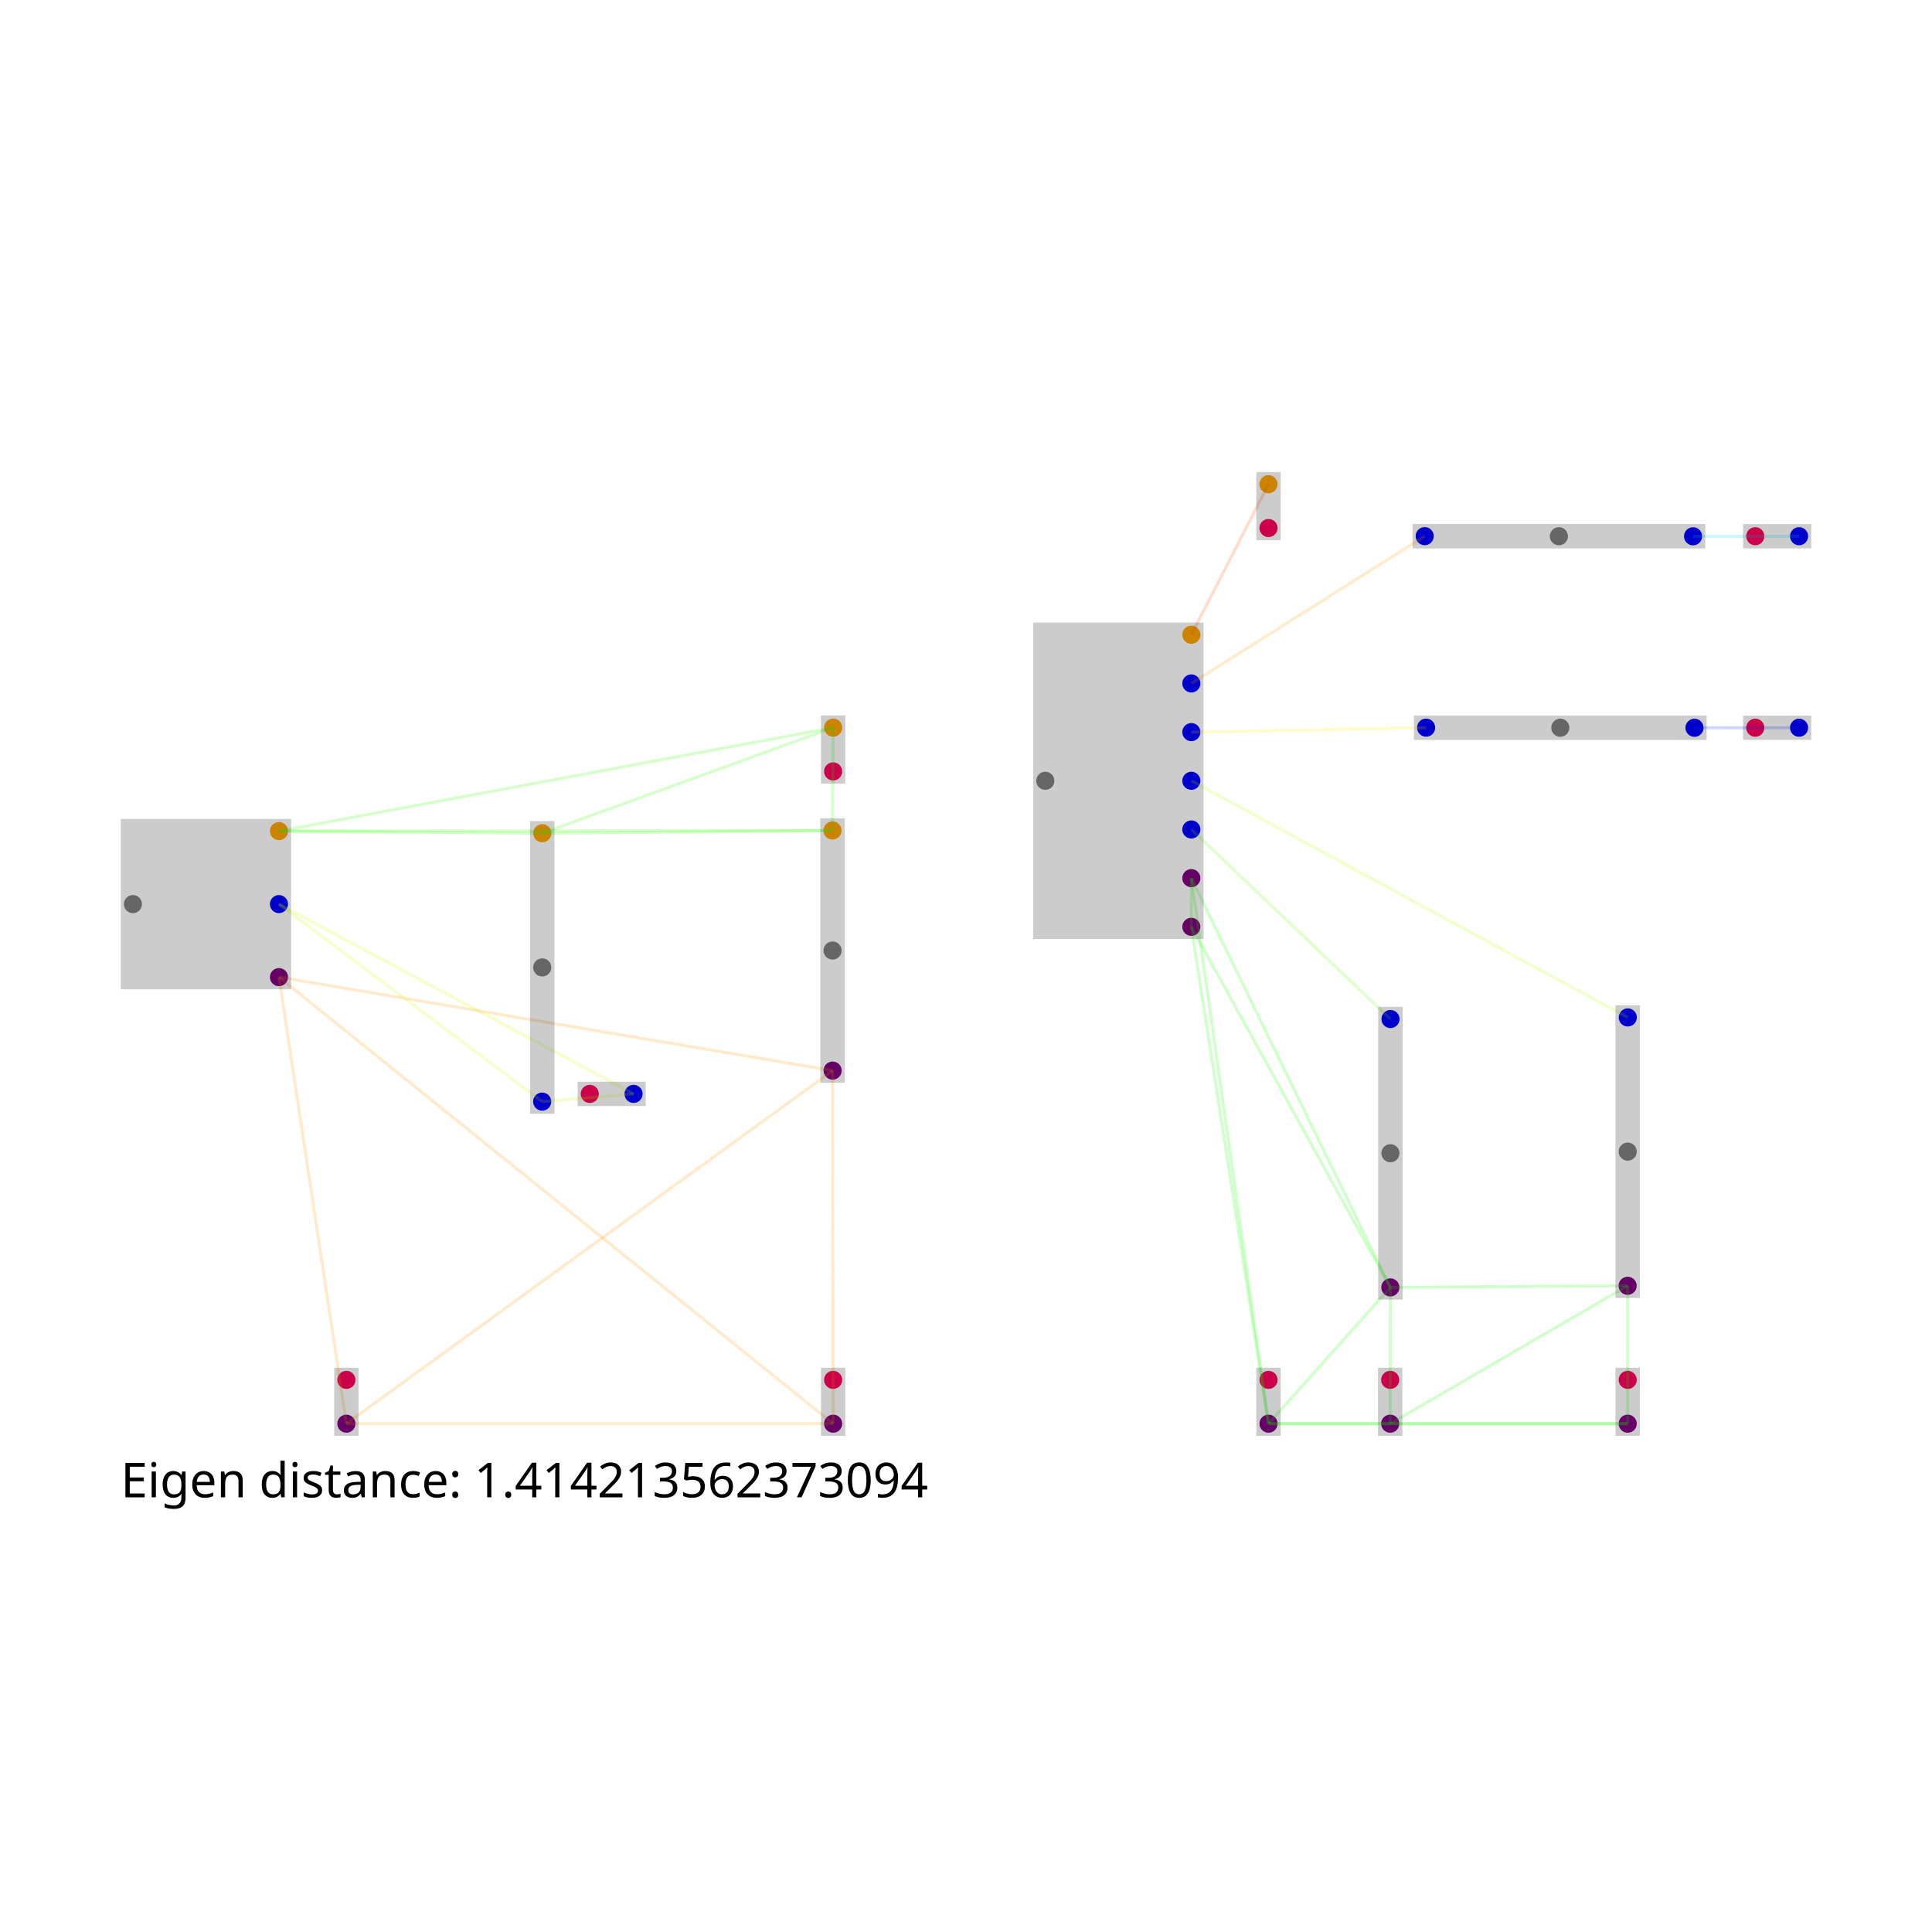
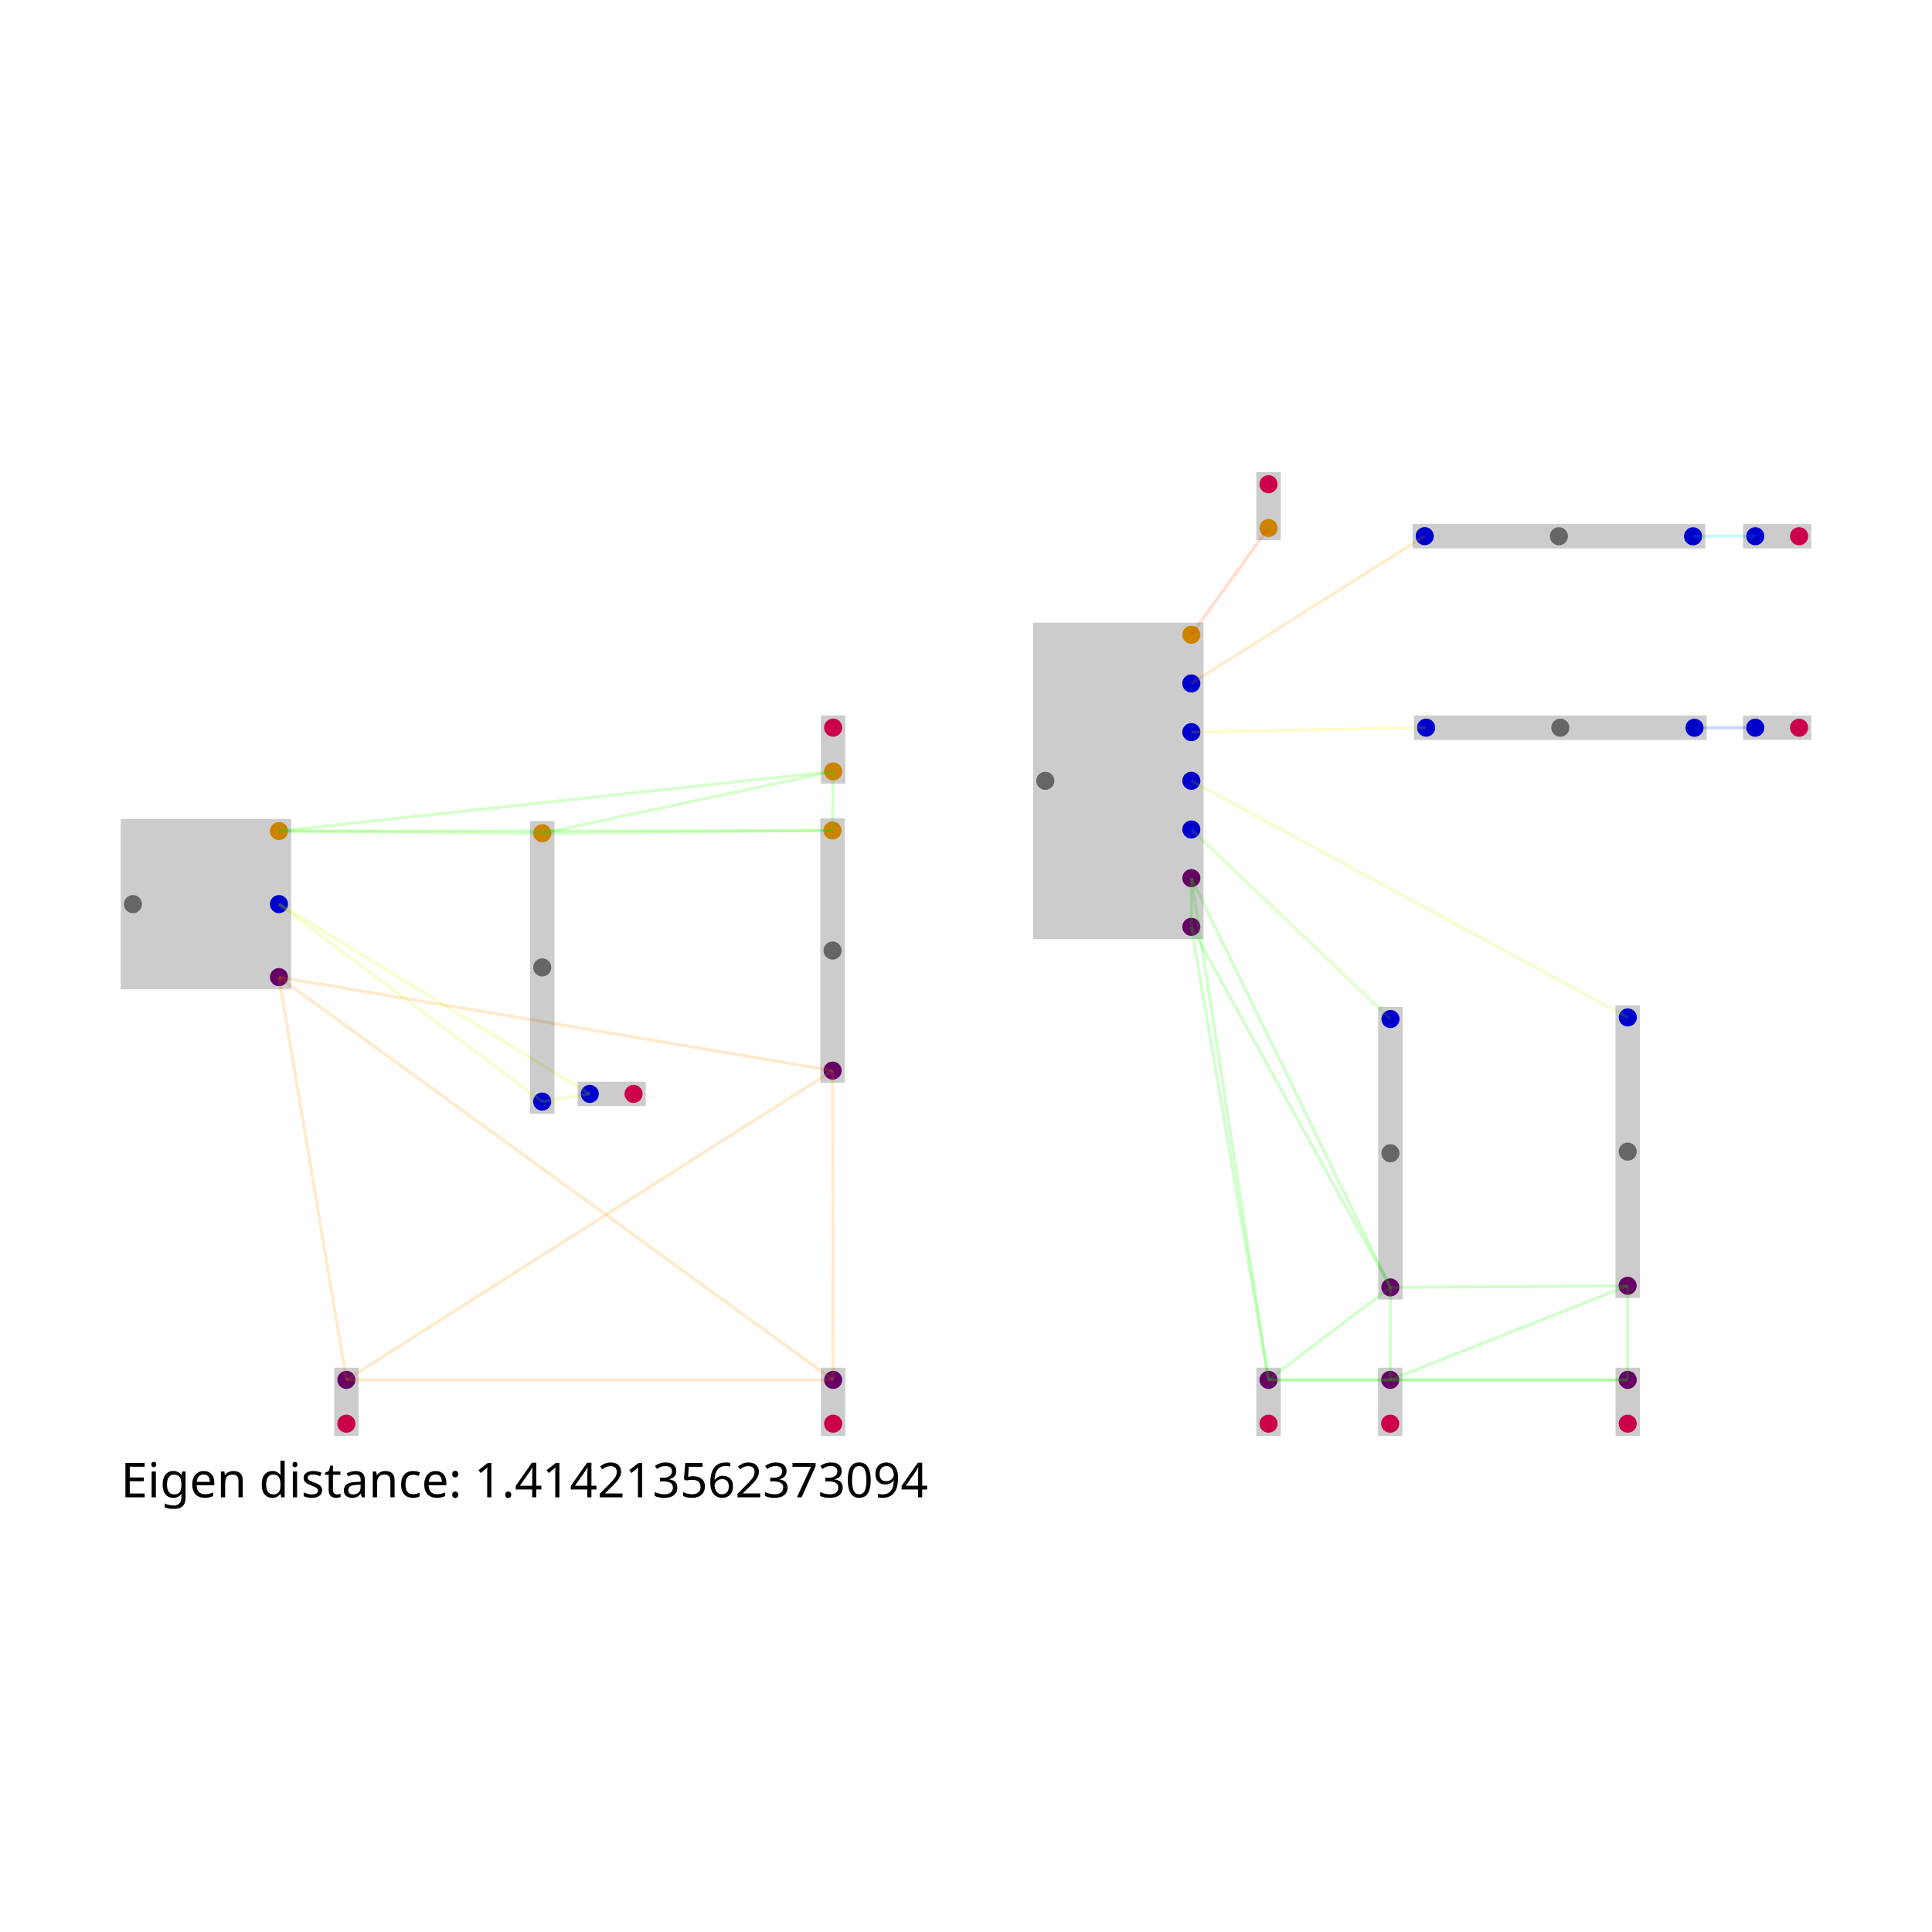
<svg xmlns="http://www.w3.org/2000/svg" width="640" height="640" viewBox="0 0 640 640">
  <rect width="100%" height="100%" fill="white" />
  <g>
    <circle data-type="point" data-label="schematic_component_0_center component_center center_schematic_component_0" data-x="0.12295810448080197" data-y="-0.045204957975968095" cx="44.031" cy="299.498" r="3" fill="gray" />
  </g>
  <g>
    <circle data-type="point" data-label="schematic_port_0 gnd unnamedsubcircuit496_connectivity_net3" data-x="0.722958104480802" data-y="-0.3452049579759681" cx="92.406" cy="323.685" r="3" fill="purple" />
  </g>
  <g>
    <circle data-type="point" data-label="schematic_port_1 normal unnamedsubcircuit496_connectivity_net1" data-x="0.722958104480802" data-y="-0.045204957975968095" cx="92.406" cy="299.498" r="3" fill="blue" />
  </g>
  <g>
    <circle data-type="point" data-label="schematic_port_2 vcc unnamedsubcircuit496_connectivity_net2" data-x="0.722958104480802" data-y="0.25479504202403197" cx="92.406" cy="275.311" r="3" fill="orange" />
  </g>
  <g>
    <circle data-type="point" data-label="schematic_component_1_center component_center center_schematic_component_1" data-x="2.9975939099066515" data-y="-0.2360076117178601" cx="275.796" cy="314.881" r="3" fill="gray" />
  </g>
  <g>
    <circle data-type="point" data-label="schematic_port_3 vcc unnamedsubcircuit496_connectivity_net2" data-x="2.997320559906651" data-y="0.2572566882821399" cx="275.773" cy="275.112" r="3" fill="orange" />
  </g>
  <g>
    <circle data-type="point" data-label="schematic_port_4 gnd unnamedsubcircuit496_connectivity_net3" data-x="2.997867259906652" data-y="-0.7292719117178601" cx="275.818" cy="354.65" r="3" fill="purple" />
  </g>
  <g>
    <circle data-type="point" data-label="schematic_component_2_center component_center center_schematic_component_2" data-x="1.8047692924586682" data-y="-0.30531546479810595" cx="179.625" cy="320.469" r="3" fill="gray" />
  </g>
  <g>
    <circle data-type="point" data-label="schematic_port_5 normal unnamedsubcircuit496_connectivity_net1" data-x="1.804496042458669" data-y="-0.8566061647981063" cx="179.603" cy="364.916" r="3" fill="blue" />
  </g>
  <g>
    <circle data-type="point" data-label="schematic_port_6 vcc unnamedsubcircuit496_connectivity_net2" data-x="1.8050425424586676" data-y="0.2459752352018943" cx="179.647" cy="276.022" r="3" fill="orange" />
  </g>
  <g>
-     <circle data-type="point" data-label="schematic_net_label_0_pin vcc unnamedsubcircuit496_connectivity_net2" data-x="3" data-y="0.6799999999999999" cx="275.989" cy="241.029" r="3" fill="orange" />
-   </g>
-   <g>
-     <circle data-type="point" data-label="schematic_net_label_0_center netlabel_center schematic_net_label_0_center" data-x="3" data-y="0.5" cx="275.989" cy="255.541" r="3" fill="hsl(338.4, 100%, 50%, 1)" />
-   </g>
-   <g>
-     <circle data-type="point" data-label="schematic_net_label_1_pin normal unnamedsubcircuit496_connectivity_net1" data-x="2.1799999999999997" data-y="-0.825" cx="209.878" cy="362.368" r="3" fill="blue" />
-   </g>
-   <g>
-     <circle data-type="point" data-label="schematic_net_label_1_center netlabel_center schematic_net_label_1_center" data-x="2" data-y="-0.825" cx="195.366" cy="362.368" r="3" fill="hsl(338.4, 100%, 50%, 1)" />
-   </g>
-   <g>
-     <circle data-type="point" data-label="schematic_net_label_2_pin gnd unnamedsubcircuit496_connectivity_net3" data-x="3" data-y="-2.1799999999999997" cx="275.989" cy="471.613" r="3" fill="purple" />
-   </g>
-   <g>
-     <circle data-type="point" data-label="schematic_net_label_2_center netlabel_center schematic_net_label_2_center" data-x="3" data-y="-2" cx="275.989" cy="457.101" r="3" fill="hsl(338.4, 100%, 50%, 1)" />
-   </g>
-   <g>
-     <circle data-type="point" data-label="schematic_net_label_3_pin gnd unnamedsubcircuit496_connectivity_net3" data-x="1" data-y="-2.1799999999999997" cx="114.742" cy="471.613" r="3" fill="purple" />
-   </g>
-   <g>
-     <circle data-type="point" data-label="schematic_net_label_3_center netlabel_center schematic_net_label_3_center" data-x="1" data-y="-2" cx="114.742" cy="457.101" r="3" fill="hsl(338.4, 100%, 50%, 1)" />
-   </g>
-   <g>
-     <circle data-type="point" data-label="schematic_component_0_center component_center center_schematic_component_0" data-x="3.8717591409019265" data-y="0.4614599313868689" cx="346.274" cy="258.648" r="3" fill="gray" />
-   </g>
-   <g>
-     <circle data-type="point" data-label="schematic_port_0 vcc unnamedsubcircuit540_connectivity_net4" data-x="4.471759140901926" data-y="1.061459931386869" cx="394.648" cy="210.274" r="3" fill="orange" />
-   </g>
-   <g>
-     <circle data-type="point" data-label="schematic_port_1 normal unnamedsubcircuit540_connectivity_net2" data-x="4.471759140901926" data-y="0.8614599313868689" cx="394.648" cy="226.399" r="3" fill="blue" />
-   </g>
-   <g>
-     <circle data-type="point" data-label="schematic_port_2 normal unnamedsubcircuit540_connectivity_net3" data-x="4.471759140901926" data-y="0.661459931386869" cx="394.648" cy="242.524" r="3" fill="blue" />
-   </g>
-   <g>
-     <circle data-type="point" data-label="schematic_port_3 normal unnamedsubcircuit540_connectivity_net1" data-x="4.471759140901926" data-y="0.461459931386869" cx="394.648" cy="258.648" r="3" fill="blue" />
-   </g>
-   <g>
-     <circle data-type="point" data-label="schematic_port_4 normal unnamedsubcircuit540_connectivity_net0" data-x="4.471759140901926" data-y="0.26145993138686896" cx="394.648" cy="274.773" r="3" fill="blue" />
-   </g>
-   <g>
-     <circle data-type="point" data-label="schematic_port_5 gnd unnamedsubcircuit540_connectivity_net7" data-x="4.471759140901926" data-y="0.061459931386869004" cx="394.648" cy="290.898" r="3" fill="purple" />
-   </g>
-   <g>
-     <circle data-type="point" data-label="schematic_port_6 gnd unnamedsubcircuit540_connectivity_net7" data-x="4.471759140901926" data-y="-0.13854006861313106" cx="394.648" cy="307.023" r="3" fill="purple" />
-   </g>
-   <g>
-     <circle data-type="point" data-label="schematic_component_1_center component_center center_schematic_component_1" data-x="5.289716773474518" data-y="-1.0687683052347225" cx="460.595" cy="382.021" r="3" fill="gray" />
-   </g>
-   <g>
-     <circle data-type="point" data-label="schematic_port_7 gnd unnamedsubcircuit540_connectivity_net7" data-x="5.289443523474518" data-y="-1.6200590052347228" cx="460.573" cy="426.469" r="3" fill="purple" />
-   </g>
-   <g>
-     <circle data-type="point" data-label="schematic_port_8 normal unnamedsubcircuit540_connectivity_net0" data-x="5.289990023474517" data-y="-0.5174776052347223" cx="460.617" cy="337.574" r="3" fill="blue" />
-   </g>
-   <g>
-     <circle data-type="point" data-label="schematic_component_2_center component_center center_schematic_component_2" data-x="6.264673559888756" data-y="-1.0621781216758364" cx="539.2" cy="381.49" r="3" fill="gray" />
-   </g>
-   <g>
-     <circle data-type="point" data-label="schematic_port_9 gnd unnamedsubcircuit540_connectivity_net7" data-x="6.264400309888757" data-y="-1.6134688216758368" cx="539.178" cy="425.937" r="3" fill="purple" />
-   </g>
-   <g>
-     <circle data-type="point" data-label="schematic_port_10 normal unnamedsubcircuit540_connectivity_net1" data-x="6.264946809888755" data-y="-0.5108874216758361" cx="539.222" cy="337.043" r="3" fill="blue" />
-   </g>
-   <g>
-     <circle data-type="point" data-label="schematic_component_3_center component_center center_schematic_component_3" data-x="5.981897376075553" data-y="1.4663469282982349" cx="516.402" cy="177.631" r="3" fill="gray" />
-   </g>
-   <g>
-     <circle data-type="point" data-label="schematic_port_11 normal unnamedsubcircuit540_connectivity_net2" data-x="5.430606676075553" data-y="1.4666201782982342" cx="471.954" cy="177.609" r="3" fill="blue" />
-   </g>
-   <g>
-     <circle data-type="point" data-label="schematic_port_12 normal unnamedsubcircuit540_connectivity_net5" data-x="6.533188076075554" data-y="1.4660736782982355" cx="560.849" cy="177.653" r="3" fill="blue" />
-   </g>
-   <g>
-     <circle data-type="point" data-label="schematic_component_4_center component_center center_schematic_component_4" data-x="5.98772237332412" data-y="0.6795634549821901" cx="516.871" cy="241.064" r="3" fill="gray" />
-   </g>
-   <g>
-     <circle data-type="point" data-label="schematic_port_13 normal unnamedsubcircuit540_connectivity_net3" data-x="5.43643167332412" data-y="0.6798367049821894" cx="472.424" cy="241.042" r="3" fill="blue" />
-   </g>
-   <g>
-     <circle data-type="point" data-label="schematic_port_14 normal unnamedsubcircuit540_connectivity_net6" data-x="6.539013073324121" data-y="0.6792902049821907" cx="561.318" cy="241.086" r="3" fill="blue" />
-   </g>
-   <g>
-     <circle data-type="point" data-label="schematic_net_label_0_pin vcc unnamedsubcircuit540_connectivity_net4" data-x="4.788790372598144" data-y="1.6800000000000004" cx="420.209" cy="160.405" r="3" fill="orange" />
-   </g>
-   <g>
-     <circle data-type="point" data-label="schematic_net_label_0_center netlabel_center schematic_net_label_0_center" data-x="4.788790372598144" data-y="1.5000000000000004" cx="420.209" cy="174.917" r="3" fill="hsl(338.4, 100%, 50%, 1)" />
-   </g>
-   <g>
-     <circle data-type="point" data-label="schematic_net_label_1_pin normal unnamedsubcircuit540_connectivity_net5" data-x="6.968790372598145" data-y="1.4663469282982349" cx="595.969" cy="177.631" r="3" fill="blue" />
-   </g>
-   <g>
-     <circle data-type="point" data-label="schematic_net_label_1_center netlabel_center schematic_net_label_1_center" data-x="6.788790372598144" data-y="1.4663469282982349" cx="581.457" cy="177.631" r="3" fill="hsl(338.4, 100%, 50%, 1)" />
-   </g>
-   <g>
-     <circle data-type="point" data-label="schematic_net_label_2_pin normal unnamedsubcircuit540_connectivity_net6" data-x="6.968790372598145" data-y="0.6795634549821901" cx="595.969" cy="241.064" r="3" fill="blue" />
-   </g>
-   <g>
-     <circle data-type="point" data-label="schematic_net_label_2_center netlabel_center schematic_net_label_2_center" data-x="6.788790372598144" data-y="0.6795634549821901" cx="581.457" cy="241.064" r="3" fill="hsl(338.4, 100%, 50%, 1)" />
-   </g>
-   <g>
-     <circle data-type="point" data-label="schematic_net_label_3_pin gnd unnamedsubcircuit540_connectivity_net7" data-x="4.788790372598144" data-y="-2.1799999999999997" cx="420.209" cy="471.613" r="3" fill="purple" />
-   </g>
-   <g>
-     <circle data-type="point" data-label="schematic_net_label_3_center netlabel_center schematic_net_label_3_center" data-x="4.788790372598144" data-y="-1.9999999999999996" cx="420.209" cy="457.101" r="3" fill="hsl(338.4, 100%, 50%, 1)" />
-   </g>
-   <g>
-     <circle data-type="point" data-label="schematic_net_label_4_pin gnd unnamedsubcircuit540_connectivity_net7" data-x="5.288790372598144" data-y="-2.1799999999999997" cx="460.521" cy="471.613" r="3" fill="purple" />
-   </g>
-   <g>
-     <circle data-type="point" data-label="schematic_net_label_4_center netlabel_center schematic_net_label_4_center" data-x="5.288790372598144" data-y="-1.9999999999999996" cx="460.521" cy="457.101" r="3" fill="hsl(338.4, 100%, 50%, 1)" />
-   </g>
-   <g>
-     <circle data-type="point" data-label="schematic_net_label_5_pin gnd unnamedsubcircuit540_connectivity_net7" data-x="6.264673559888756" data-y="-2.1799999999999997" cx="539.2" cy="471.613" r="3" fill="purple" />
-   </g>
-   <g>
-     <circle data-type="point" data-label="schematic_net_label_5_center netlabel_center schematic_net_label_5_center" data-x="6.264673559888756" data-y="-1.9999999999999996" cx="539.2" cy="457.101" r="3" fill="hsl(338.4, 100%, 50%, 1)" />
-   </g>
-   <g>
-     <polyline data-points="0.722958104480802,-0.3452049579759681 1,-2.1799999999999997" data-type="line" data-label="" points="92.406,323.685 114.742,471.613" fill="none" stroke="hsl(36, 100%, 50%, 0.2)" stroke-width="1" />
+     <circle data-type="point" data-label="schematic_net_label_0_pin vcc unnamedsubcircuit496_connectivity_net2" data-x="3" data-y="0.5" cx="275.989" cy="255.541" r="3" fill="orange" />
+   </g>
+   <g>
+     <circle data-type="point" data-label="schematic_net_label_0_center netlabel_center schematic_net_label_0_center" data-x="3" data-y="0.6799999999999999" cx="275.989" cy="241.029" r="3" fill="hsl(338.4, 100%, 50%, 1)" />
+   </g>
+   <g>
+     <circle data-type="point" data-label="schematic_net_label_1_pin normal unnamedsubcircuit496_connectivity_net1" data-x="2" data-y="-0.825" cx="195.366" cy="362.368" r="3" fill="blue" />
+   </g>
+   <g>
+     <circle data-type="point" data-label="schematic_net_label_1_center netlabel_center schematic_net_label_1_center" data-x="2.18" data-y="-0.825" cx="209.878" cy="362.368" r="3" fill="hsl(338.4, 100%, 50%, 1)" />
+   </g>
+   <g>
+     <circle data-type="point" data-label="schematic_net_label_2_pin gnd unnamedsubcircuit496_connectivity_net3" data-x="3" data-y="-2" cx="275.989" cy="457.101" r="3" fill="purple" />
+   </g>
+   <g>
+     <circle data-type="point" data-label="schematic_net_label_2_center netlabel_center schematic_net_label_2_center" data-x="3" data-y="-2.18" cx="275.989" cy="471.613" r="3" fill="hsl(338.4, 100%, 50%, 1)" />
+   </g>
+   <g>
+     <circle data-type="point" data-label="schematic_net_label_3_pin gnd unnamedsubcircuit496_connectivity_net3" data-x="1" data-y="-2" cx="114.742" cy="457.101" r="3" fill="purple" />
+   </g>
+   <g>
+     <circle data-type="point" data-label="schematic_net_label_3_center netlabel_center schematic_net_label_3_center" data-x="1" data-y="-2.18" cx="114.742" cy="471.613" r="3" fill="hsl(338.4, 100%, 50%, 1)" />
+   </g>
+   <g>
+     <circle data-type="point" data-label="schematic_component_0_center component_center center_schematic_component_0" data-x="3.8717591409019265" data-y="0.46145993138686847" cx="346.274" cy="258.648" r="3" fill="gray" />
+   </g>
+   <g>
+     <circle data-type="point" data-label="schematic_port_0 vcc unnamedsubcircuit540_connectivity_net4" data-x="4.471759140901926" data-y="1.0614599313868684" cx="394.648" cy="210.274" r="3" fill="orange" />
+   </g>
+   <g>
+     <circle data-type="point" data-label="schematic_port_1 normal unnamedsubcircuit540_connectivity_net2" data-x="4.471759140901926" data-y="0.8614599313868685" cx="394.648" cy="226.399" r="3" fill="blue" />
+   </g>
+   <g>
+     <circle data-type="point" data-label="schematic_port_2 normal unnamedsubcircuit540_connectivity_net3" data-x="4.471759140901926" data-y="0.6614599313868685" cx="394.648" cy="242.524" r="3" fill="blue" />
+   </g>
+   <g>
+     <circle data-type="point" data-label="schematic_port_3 normal unnamedsubcircuit540_connectivity_net1" data-x="4.471759140901926" data-y="0.4614599313868686" cx="394.648" cy="258.648" r="3" fill="blue" />
+   </g>
+   <g>
+     <circle data-type="point" data-label="schematic_port_4 normal unnamedsubcircuit540_connectivity_net0" data-x="4.471759140901926" data-y="0.2614599313868685" cx="394.648" cy="274.773" r="3" fill="blue" />
+   </g>
+   <g>
+     <circle data-type="point" data-label="schematic_port_5 gnd unnamedsubcircuit540_connectivity_net7" data-x="4.471759140901926" data-y="0.06145993138686856" cx="394.648" cy="290.898" r="3" fill="purple" />
+   </g>
+   <g>
+     <circle data-type="point" data-label="schematic_port_6 gnd unnamedsubcircuit540_connectivity_net7" data-x="4.471759140901926" data-y="-0.1385400686131315" cx="394.648" cy="307.023" r="3" fill="purple" />
+   </g>
+   <g>
+     <circle data-type="point" data-label="schematic_component_1_center component_center center_schematic_component_1" data-x="5.289716773474518" data-y="-1.068768305234723" cx="460.595" cy="382.021" r="3" fill="gray" />
+   </g>
+   <g>
+     <circle data-type="point" data-label="schematic_port_7 gnd unnamedsubcircuit540_connectivity_net7" data-x="5.289443523474518" data-y="-1.6200590052347232" cx="460.573" cy="426.469" r="3" fill="purple" />
+   </g>
+   <g>
+     <circle data-type="point" data-label="schematic_port_8 normal unnamedsubcircuit540_connectivity_net0" data-x="5.289990023474517" data-y="-0.5174776052347227" cx="460.617" cy="337.574" r="3" fill="blue" />
+   </g>
+   <g>
+     <circle data-type="point" data-label="schematic_component_2_center component_center center_schematic_component_2" data-x="6.264673559888756" data-y="-1.0621781216758368" cx="539.2" cy="381.49" r="3" fill="gray" />
+   </g>
+   <g>
+     <circle data-type="point" data-label="schematic_port_9 gnd unnamedsubcircuit540_connectivity_net7" data-x="6.264400309888757" data-y="-1.6134688216758373" cx="539.178" cy="425.937" r="3" fill="purple" />
+   </g>
+   <g>
+     <circle data-type="point" data-label="schematic_port_10 normal unnamedsubcircuit540_connectivity_net1" data-x="6.264946809888755" data-y="-0.5108874216758366" cx="539.222" cy="337.043" r="3" fill="blue" />
+   </g>
+   <g>
+     <circle data-type="point" data-label="schematic_component_3_center component_center center_schematic_component_3" data-x="5.981897376075553" data-y="1.4663469282982344" cx="516.402" cy="177.631" r="3" fill="gray" />
+   </g>
+   <g>
+     <circle data-type="point" data-label="schematic_port_11 normal unnamedsubcircuit540_connectivity_net2" data-x="5.430606676075553" data-y="1.4666201782982338" cx="471.954" cy="177.609" r="3" fill="blue" />
+   </g>
+   <g>
+     <circle data-type="point" data-label="schematic_port_12 normal unnamedsubcircuit540_connectivity_net5" data-x="6.533188076075554" data-y="1.466073678298235" cx="560.849" cy="177.653" r="3" fill="blue" />
+   </g>
+   <g>
+     <circle data-type="point" data-label="schematic_component_4_center component_center center_schematic_component_4" data-x="5.98772237332412" data-y="0.6795634549821896" cx="516.871" cy="241.064" r="3" fill="gray" />
+   </g>
+   <g>
+     <circle data-type="point" data-label="schematic_port_13 normal unnamedsubcircuit540_connectivity_net3" data-x="5.43643167332412" data-y="0.679836704982189" cx="472.424" cy="241.042" r="3" fill="blue" />
+   </g>
+   <g>
+     <circle data-type="point" data-label="schematic_port_14 normal unnamedsubcircuit540_connectivity_net6" data-x="6.539013073324121" data-y="0.6792902049821903" cx="561.318" cy="241.086" r="3" fill="blue" />
+   </g>
+   <g>
+     <circle data-type="point" data-label="schematic_net_label_0_pin vcc unnamedsubcircuit540_connectivity_net4" data-x="4.788790372598144" data-y="1.5" cx="420.209" cy="174.917" r="3" fill="orange" />
+   </g>
+   <g>
+     <circle data-type="point" data-label="schematic_net_label_0_center netlabel_center schematic_net_label_0_center" data-x="4.788790372598144" data-y="1.68" cx="420.209" cy="160.405" r="3" fill="hsl(338.4, 100%, 50%, 1)" />
+   </g>
+   <g>
+     <circle data-type="point" data-label="schematic_net_label_1_pin normal unnamedsubcircuit540_connectivity_net5" data-x="6.788790372598144" data-y="1.4663469282982344" cx="581.457" cy="177.631" r="3" fill="blue" />
+   </g>
+   <g>
+     <circle data-type="point" data-label="schematic_net_label_1_center netlabel_center schematic_net_label_1_center" data-x="6.968790372598145" data-y="1.4663469282982344" cx="595.969" cy="177.631" r="3" fill="hsl(338.4, 100%, 50%, 1)" />
+   </g>
+   <g>
+     <circle data-type="point" data-label="schematic_net_label_2_pin normal unnamedsubcircuit540_connectivity_net6" data-x="6.788790372598144" data-y="0.6795634549821896" cx="581.457" cy="241.064" r="3" fill="blue" />
+   </g>
+   <g>
+     <circle data-type="point" data-label="schematic_net_label_2_center netlabel_center schematic_net_label_2_center" data-x="6.968790372598145" data-y="0.6795634549821896" cx="595.969" cy="241.064" r="3" fill="hsl(338.4, 100%, 50%, 1)" />
+   </g>
+   <g>
+     <circle data-type="point" data-label="schematic_net_label_3_pin gnd unnamedsubcircuit540_connectivity_net7" data-x="4.788790372598144" data-y="-2" cx="420.209" cy="457.101" r="3" fill="purple" />
+   </g>
+   <g>
+     <circle data-type="point" data-label="schematic_net_label_3_center netlabel_center schematic_net_label_3_center" data-x="4.788790372598144" data-y="-2.18" cx="420.209" cy="471.613" r="3" fill="hsl(338.4, 100%, 50%, 1)" />
+   </g>
+   <g>
+     <circle data-type="point" data-label="schematic_net_label_4_pin gnd unnamedsubcircuit540_connectivity_net7" data-x="5.288790372598144" data-y="-2" cx="460.521" cy="457.101" r="3" fill="purple" />
+   </g>
+   <g>
+     <circle data-type="point" data-label="schematic_net_label_4_center netlabel_center schematic_net_label_4_center" data-x="5.288790372598144" data-y="-2.18" cx="460.521" cy="471.613" r="3" fill="hsl(338.4, 100%, 50%, 1)" />
+   </g>
+   <g>
+     <circle data-type="point" data-label="schematic_net_label_5_pin gnd unnamedsubcircuit540_connectivity_net7" data-x="6.264673559888756" data-y="-2" cx="539.2" cy="457.101" r="3" fill="purple" />
+   </g>
+   <g>
+     <circle data-type="point" data-label="schematic_net_label_5_center netlabel_center schematic_net_label_5_center" data-x="6.264673559888756" data-y="-2.18" cx="539.2" cy="471.613" r="3" fill="hsl(338.4, 100%, 50%, 1)" />
+   </g>
+   <g>
+     <polyline data-points="0.722958104480802,-0.3452049579759681 1,-2" data-type="line" data-label="" points="92.406,323.685 114.742,457.101" fill="none" stroke="hsl(36, 100%, 50%, 0.2)" stroke-width="1" />
  </g>
  <g>
    <polyline data-points="0.722958104480802,-0.3452049579759681 2.997867259906652,-0.7292719117178601" data-type="line" data-label="" points="92.406,323.685 275.818,354.65" fill="none" stroke="hsl(36, 100%, 50%, 0.2)" stroke-width="1" />
  </g>
  <g>
-     <polyline data-points="0.722958104480802,-0.3452049579759681 3,-2.1799999999999997" data-type="line" data-label="" points="92.406,323.685 275.989,471.613" fill="none" stroke="hsl(36, 100%, 50%, 0.2)" stroke-width="1" />
-   </g>
-   <g>
-     <polyline data-points="2.997867259906652,-0.7292719117178601 3,-2.1799999999999997" data-type="line" data-label="" points="275.818,354.65 275.989,471.613" fill="none" stroke="hsl(36, 100%, 50%, 0.2)" stroke-width="1" />
-   </g>
-   <g>
-     <polyline data-points="2.997867259906652,-0.7292719117178601 1,-2.1799999999999997" data-type="line" data-label="" points="275.818,354.65 114.742,471.613" fill="none" stroke="hsl(36, 100%, 50%, 0.2)" stroke-width="1" />
-   </g>
-   <g>
-     <polyline data-points="3,-2.1799999999999997 1,-2.1799999999999997" data-type="line" data-label="" points="275.989,471.613 114.742,471.613" fill="none" stroke="hsl(36, 100%, 50%, 0.2)" stroke-width="1" />
+     <polyline data-points="0.722958104480802,-0.3452049579759681 3,-2" data-type="line" data-label="" points="92.406,323.685 275.989,457.101" fill="none" stroke="hsl(36, 100%, 50%, 0.2)" stroke-width="1" />
+   </g>
+   <g>
+     <polyline data-points="2.997867259906652,-0.7292719117178601 3,-2" data-type="line" data-label="" points="275.818,354.65 275.989,457.101" fill="none" stroke="hsl(36, 100%, 50%, 0.2)" stroke-width="1" />
+   </g>
+   <g>
+     <polyline data-points="2.997867259906652,-0.7292719117178601 1,-2" data-type="line" data-label="" points="275.818,354.65 114.742,457.101" fill="none" stroke="hsl(36, 100%, 50%, 0.2)" stroke-width="1" />
+   </g>
+   <g>
+     <polyline data-points="3,-2 1,-2" data-type="line" data-label="" points="275.989,457.101 114.742,457.101" fill="none" stroke="hsl(36, 100%, 50%, 0.2)" stroke-width="1" />
  </g>
  <g>
    <polyline data-points="0.722958104480802,-0.045204957975968095 1.804496042458669,-0.8566061647981063" data-type="line" data-label="" points="92.406,299.498 179.603,364.916" fill="none" stroke="hsl(72, 100%, 50%, 0.2)" stroke-width="1" />
  </g>
  <g>
-     <polyline data-points="0.722958104480802,-0.045204957975968095 2.1799999999999997,-0.825" data-type="line" data-label="" points="92.406,299.498 209.878,362.368" fill="none" stroke="hsl(72, 100%, 50%, 0.2)" stroke-width="1" />
-   </g>
-   <g>
-     <polyline data-points="1.804496042458669,-0.8566061647981063 2.1799999999999997,-0.825" data-type="line" data-label="" points="179.603,364.916 209.878,362.368" fill="none" stroke="hsl(72, 100%, 50%, 0.2)" stroke-width="1" />
+     <polyline data-points="0.722958104480802,-0.045204957975968095 2,-0.825" data-type="line" data-label="" points="92.406,299.498 195.366,362.368" fill="none" stroke="hsl(72, 100%, 50%, 0.2)" stroke-width="1" />
+   </g>
+   <g>
+     <polyline data-points="1.804496042458669,-0.8566061647981063 2,-0.825" data-type="line" data-label="" points="179.603,364.916 195.366,362.368" fill="none" stroke="hsl(72, 100%, 50%, 0.2)" stroke-width="1" />
  </g>
  <g>
    <polyline data-points="0.722958104480802,0.25479504202403197 1.8050425424586676,0.2459752352018943" data-type="line" data-label="" points="92.406,275.311 179.647,276.022" fill="none" stroke="hsl(108, 100%, 50%, 0.2)" stroke-width="1" />
  </g>
  <g>
    <polyline data-points="0.722958104480802,0.25479504202403197 2.997320559906651,0.2572566882821399" data-type="line" data-label="" points="92.406,275.311 275.773,275.112" fill="none" stroke="hsl(108, 100%, 50%, 0.2)" stroke-width="1" />
  </g>
  <g>
-     <polyline data-points="0.722958104480802,0.25479504202403197 3,0.6799999999999999" data-type="line" data-label="" points="92.406,275.311 275.989,241.029" fill="none" stroke="hsl(108, 100%, 50%, 0.2)" stroke-width="1" />
-   </g>
-   <g>
-     <polyline data-points="2.997320559906651,0.2572566882821399 3,0.6799999999999999" data-type="line" data-label="" points="275.773,275.112 275.989,241.029" fill="none" stroke="hsl(108, 100%, 50%, 0.2)" stroke-width="1" />
+     <polyline data-points="0.722958104480802,0.25479504202403197 3,0.5" data-type="line" data-label="" points="92.406,275.311 275.989,255.541" fill="none" stroke="hsl(108, 100%, 50%, 0.2)" stroke-width="1" />
+   </g>
+   <g>
+     <polyline data-points="2.997320559906651,0.2572566882821399 3,0.5" data-type="line" data-label="" points="275.773,275.112 275.989,255.541" fill="none" stroke="hsl(108, 100%, 50%, 0.2)" stroke-width="1" />
  </g>
  <g>
    <polyline data-points="2.997320559906651,0.2572566882821399 1.8050425424586676,0.2459752352018943" data-type="line" data-label="" points="275.773,275.112 179.647,276.022" fill="none" stroke="hsl(108, 100%, 50%, 0.2)" stroke-width="1" />
  </g>
  <g>
-     <polyline data-points="1.8050425424586676,0.2459752352018943 3,0.6799999999999999" data-type="line" data-label="" points="179.647,276.022 275.989,241.029" fill="none" stroke="hsl(108, 100%, 50%, 0.2)" stroke-width="1" />
-   </g>
-   <g>
-     <polyline data-points="4.471759140901926,1.061459931386869 4.788790372598144,1.6800000000000004" data-type="line" data-label="" points="394.648,210.274 420.209,160.405" fill="none" stroke="hsl(18.947, 100%, 50%, 0.2)" stroke-width="1" />
-   </g>
-   <g>
-     <polyline data-points="4.471759140901926,0.8614599313868689 5.430606676075553,1.4666201782982342" data-type="line" data-label="" points="394.648,226.399 471.954,177.609" fill="none" stroke="hsl(37.895, 100%, 50%, 0.2)" stroke-width="1" />
-   </g>
-   <g>
-     <polyline data-points="4.471759140901926,0.661459931386869 5.43643167332412,0.6798367049821894" data-type="line" data-label="" points="394.648,242.524 472.424,241.042" fill="none" stroke="hsl(56.842, 100%, 50%, 0.2)" stroke-width="1" />
-   </g>
-   <g>
-     <polyline data-points="4.471759140901926,0.461459931386869 6.264946809888755,-0.5108874216758361" data-type="line" data-label="" points="394.648,258.648 539.222,337.043" fill="none" stroke="hsl(75.789, 100%, 50%, 0.2)" stroke-width="1" />
-   </g>
-   <g>
-     <polyline data-points="4.471759140901926,0.26145993138686896 5.289990023474517,-0.5174776052347223" data-type="line" data-label="" points="394.648,274.773 460.617,337.574" fill="none" stroke="hsl(94.737, 100%, 50%, 0.2)" stroke-width="1" />
-   </g>
-   <g>
-     <polyline data-points="4.471759140901926,0.061459931386869004 4.471759140901926,-0.13854006861313106" data-type="line" data-label="" points="394.648,290.898 394.648,307.023" fill="none" stroke="hsl(113.684, 100%, 50%, 0.2)" stroke-width="1" />
-   </g>
-   <g>
-     <polyline data-points="4.471759140901926,0.061459931386869004 5.289443523474518,-1.6200590052347228" data-type="line" data-label="" points="394.648,290.898 460.573,426.469" fill="none" stroke="hsl(113.684, 100%, 50%, 0.2)" stroke-width="1" />
-   </g>
-   <g>
-     <polyline data-points="4.471759140901926,0.061459931386869004 4.788790372598144,-2.1799999999999997" data-type="line" data-label="" points="394.648,290.898 420.209,471.613" fill="none" stroke="hsl(113.684, 100%, 50%, 0.2)" stroke-width="1" />
-   </g>
-   <g>
-     <polyline data-points="4.471759140901926,-0.13854006861313106 5.289443523474518,-1.6200590052347228" data-type="line" data-label="" points="394.648,307.023 460.573,426.469" fill="none" stroke="hsl(113.684, 100%, 50%, 0.2)" stroke-width="1" />
-   </g>
-   <g>
-     <polyline data-points="4.471759140901926,-0.13854006861313106 4.788790372598144,-2.1799999999999997" data-type="line" data-label="" points="394.648,307.023 420.209,471.613" fill="none" stroke="hsl(113.684, 100%, 50%, 0.2)" stroke-width="1" />
-   </g>
-   <g>
-     <polyline data-points="5.289443523474518,-1.6200590052347228 5.288790372598144,-2.1799999999999997" data-type="line" data-label="" points="460.573,426.469 460.521,471.613" fill="none" stroke="hsl(113.684, 100%, 50%, 0.2)" stroke-width="1" />
-   </g>
-   <g>
-     <polyline data-points="5.289443523474518,-1.6200590052347228 4.788790372598144,-2.1799999999999997" data-type="line" data-label="" points="460.573,426.469 420.209,471.613" fill="none" stroke="hsl(113.684, 100%, 50%, 0.2)" stroke-width="1" />
-   </g>
-   <g>
-     <polyline data-points="5.289443523474518,-1.6200590052347228 6.264400309888757,-1.6134688216758368" data-type="line" data-label="" points="460.573,426.469 539.178,425.937" fill="none" stroke="hsl(113.684, 100%, 50%, 0.2)" stroke-width="1" />
-   </g>
-   <g>
-     <polyline data-points="6.264400309888757,-1.6134688216758368 6.264673559888756,-2.1799999999999997" data-type="line" data-label="" points="539.178,425.937 539.2,471.613" fill="none" stroke="hsl(113.684, 100%, 50%, 0.2)" stroke-width="1" />
-   </g>
-   <g>
-     <polyline data-points="6.264400309888757,-1.6134688216758368 5.288790372598144,-2.1799999999999997" data-type="line" data-label="" points="539.178,425.937 460.521,471.613" fill="none" stroke="hsl(113.684, 100%, 50%, 0.2)" stroke-width="1" />
-   </g>
-   <g>
-     <polyline data-points="4.788790372598144,-2.1799999999999997 5.288790372598144,-2.1799999999999997" data-type="line" data-label="" points="420.209,471.613 460.521,471.613" fill="none" stroke="hsl(113.684, 100%, 50%, 0.2)" stroke-width="1" />
-   </g>
-   <g>
-     <polyline data-points="4.788790372598144,-2.1799999999999997 6.264673559888756,-2.1799999999999997" data-type="line" data-label="" points="420.209,471.613 539.2,471.613" fill="none" stroke="hsl(113.684, 100%, 50%, 0.2)" stroke-width="1" />
-   </g>
-   <g>
-     <polyline data-points="5.288790372598144,-2.1799999999999997 6.264673559888756,-2.1799999999999997" data-type="line" data-label="" points="460.521,471.613 539.2,471.613" fill="none" stroke="hsl(113.684, 100%, 50%, 0.2)" stroke-width="1" />
-   </g>
-   <g>
-     <polyline data-points="6.533188076075554,1.4660736782982355 6.968790372598145,1.4663469282982349" data-type="line" data-label="" points="560.849,177.653 595.969,177.631" fill="none" stroke="hsl(189.474, 100%, 50%, 0.2)" stroke-width="1" />
-   </g>
-   <g>
-     <polyline data-points="6.539013073324121,0.6792902049821907 6.968790372598145,0.6795634549821901" data-type="line" data-label="" points="561.318,241.086 595.969,241.064" fill="none" stroke="hsl(227.368, 100%, 50%, 0.2)" stroke-width="1" />
+     <polyline data-points="1.8050425424586676,0.2459752352018943 3,0.5" data-type="line" data-label="" points="179.647,276.022 275.989,255.541" fill="none" stroke="hsl(108, 100%, 50%, 0.2)" stroke-width="1" />
+   </g>
+   <g>
+     <polyline data-points="4.471759140901926,1.0614599313868684 4.788790372598144,1.5" data-type="line" data-label="" points="394.648,210.274 420.209,174.917" fill="none" stroke="hsl(18.947, 100%, 50%, 0.2)" stroke-width="1" />
+   </g>
+   <g>
+     <polyline data-points="4.471759140901926,0.8614599313868685 5.430606676075553,1.4666201782982338" data-type="line" data-label="" points="394.648,226.399 471.954,177.609" fill="none" stroke="hsl(37.895, 100%, 50%, 0.2)" stroke-width="1" />
+   </g>
+   <g>
+     <polyline data-points="4.471759140901926,0.6614599313868685 5.43643167332412,0.679836704982189" data-type="line" data-label="" points="394.648,242.524 472.424,241.042" fill="none" stroke="hsl(56.842, 100%, 50%, 0.2)" stroke-width="1" />
+   </g>
+   <g>
+     <polyline data-points="4.471759140901926,0.4614599313868686 6.264946809888755,-0.5108874216758366" data-type="line" data-label="" points="394.648,258.648 539.222,337.043" fill="none" stroke="hsl(75.789, 100%, 50%, 0.2)" stroke-width="1" />
+   </g>
+   <g>
+     <polyline data-points="4.471759140901926,0.2614599313868685 5.289990023474517,-0.5174776052347227" data-type="line" data-label="" points="394.648,274.773 460.617,337.574" fill="none" stroke="hsl(94.737, 100%, 50%, 0.2)" stroke-width="1" />
+   </g>
+   <g>
+     <polyline data-points="4.471759140901926,0.06145993138686856 4.471759140901926,-0.1385400686131315" data-type="line" data-label="" points="394.648,290.898 394.648,307.023" fill="none" stroke="hsl(113.684, 100%, 50%, 0.2)" stroke-width="1" />
+   </g>
+   <g>
+     <polyline data-points="4.471759140901926,0.06145993138686856 5.289443523474518,-1.6200590052347232" data-type="line" data-label="" points="394.648,290.898 460.573,426.469" fill="none" stroke="hsl(113.684, 100%, 50%, 0.2)" stroke-width="1" />
+   </g>
+   <g>
+     <polyline data-points="4.471759140901926,0.06145993138686856 4.788790372598144,-2" data-type="line" data-label="" points="394.648,290.898 420.209,457.101" fill="none" stroke="hsl(113.684, 100%, 50%, 0.2)" stroke-width="1" />
+   </g>
+   <g>
+     <polyline data-points="4.471759140901926,-0.1385400686131315 5.289443523474518,-1.6200590052347232" data-type="line" data-label="" points="394.648,307.023 460.573,426.469" fill="none" stroke="hsl(113.684, 100%, 50%, 0.2)" stroke-width="1" />
+   </g>
+   <g>
+     <polyline data-points="4.471759140901926,-0.1385400686131315 4.788790372598144,-2" data-type="line" data-label="" points="394.648,307.023 420.209,457.101" fill="none" stroke="hsl(113.684, 100%, 50%, 0.2)" stroke-width="1" />
+   </g>
+   <g>
+     <polyline data-points="5.289443523474518,-1.6200590052347232 5.288790372598144,-2" data-type="line" data-label="" points="460.573,426.469 460.521,457.101" fill="none" stroke="hsl(113.684, 100%, 50%, 0.2)" stroke-width="1" />
+   </g>
+   <g>
+     <polyline data-points="5.289443523474518,-1.6200590052347232 4.788790372598144,-2" data-type="line" data-label="" points="460.573,426.469 420.209,457.101" fill="none" stroke="hsl(113.684, 100%, 50%, 0.2)" stroke-width="1" />
+   </g>
+   <g>
+     <polyline data-points="5.289443523474518,-1.6200590052347232 6.264400309888757,-1.6134688216758373" data-type="line" data-label="" points="460.573,426.469 539.178,425.937" fill="none" stroke="hsl(113.684, 100%, 50%, 0.2)" stroke-width="1" />
+   </g>
+   <g>
+     <polyline data-points="6.264400309888757,-1.6134688216758373 6.264673559888756,-2" data-type="line" data-label="" points="539.178,425.937 539.2,457.101" fill="none" stroke="hsl(113.684, 100%, 50%, 0.2)" stroke-width="1" />
+   </g>
+   <g>
+     <polyline data-points="6.264400309888757,-1.6134688216758373 5.288790372598144,-2" data-type="line" data-label="" points="539.178,425.937 460.521,457.101" fill="none" stroke="hsl(113.684, 100%, 50%, 0.2)" stroke-width="1" />
+   </g>
+   <g>
+     <polyline data-points="4.788790372598144,-2 5.288790372598144,-2" data-type="line" data-label="" points="420.209,457.101 460.521,457.101" fill="none" stroke="hsl(113.684, 100%, 50%, 0.2)" stroke-width="1" />
+   </g>
+   <g>
+     <polyline data-points="4.788790372598144,-2 6.264673559888756,-2" data-type="line" data-label="" points="420.209,457.101 539.2,457.101" fill="none" stroke="hsl(113.684, 100%, 50%, 0.2)" stroke-width="1" />
+   </g>
+   <g>
+     <polyline data-points="5.288790372598144,-2 6.264673559888756,-2" data-type="line" data-label="" points="460.521,457.101 539.2,457.101" fill="none" stroke="hsl(113.684, 100%, 50%, 0.2)" stroke-width="1" />
+   </g>
+   <g>
+     <polyline data-points="6.533188076075554,1.466073678298235 6.788790372598144,1.4663469282982344" data-type="line" data-label="" points="560.849,177.653 581.457,177.631" fill="none" stroke="hsl(189.474, 100%, 50%, 0.2)" stroke-width="1" />
+   </g>
+   <g>
+     <polyline data-points="6.539013073324121,0.6792902049821903 6.788790372598144,0.6795634549821896" data-type="line" data-label="" points="561.318,241.086 581.457,241.064" fill="none" stroke="hsl(227.368, 100%, 50%, 0.2)" stroke-width="1" />
  </g>
  <g>
    <rect data-type="rect" data-label="schematic_component_0" data-x="0.42295810448080196" data-y="-0.045204957975968074" x="40" y="271.279" width="56.437" height="56.437" fill="rgba(0, 0, 0, 0.2)" stroke="black" stroke-width="0.012" />
  </g>
  <g>
    <rect data-type="rect" data-label="schematic_component_1" data-x="2.9975939099066515" data-y="-0.2360076117178601" x="271.742" y="271.081" width="8.106" height="87.6" fill="rgba(0, 0, 0, 0.2)" stroke="black" stroke-width="0.012" />
  </g>
  <g>
    <rect data-type="rect" data-label="schematic_component_2" data-x="1.8047692924586682" data-y="-0.305315464798106" x="175.572" y="271.99" width="8.106" height="96.957" fill="rgba(0, 0, 0, 0.2)" stroke="black" stroke-width="0.012" />
  </g>
  <g>
    <rect data-type="rect" data-label="schematic_net_label_0" data-x="3" data-y="0.59" x="271.958" y="236.998" width="8.062" height="22.575" fill="rgba(0, 0, 0, 0.2)" stroke="black" stroke-width="0.012" />
  </g>
  <g>
    <rect data-type="rect" data-label="schematic_net_label_1" data-x="2.09" data-y="-0.825" x="191.334" y="358.337" width="22.575" height="8.062" fill="rgba(0, 0, 0, 0.2)" stroke="black" stroke-width="0.012" />
  </g>
  <g>
    <rect data-type="rect" data-label="schematic_net_label_2" data-x="3" data-y="-2.09" x="271.958" y="453.07" width="8.062" height="22.575" fill="rgba(0, 0, 0, 0.2)" stroke="black" stroke-width="0.012" />
  </g>
  <g>
    <rect data-type="rect" data-label="schematic_net_label_3" data-x="1" data-y="-2.09" x="110.711" y="453.07" width="8.062" height="22.575" fill="rgba(0, 0, 0, 0.2)" stroke="black" stroke-width="0.012" />
  </g>
  <g>
-     <rect data-type="rect" data-label="schematic_component_0" data-x="4.171759140901926" data-y="0.4614599313868689" x="342.243" y="206.243" width="56.437" height="104.811" fill="rgba(0, 0, 0, 0.2)" stroke="black" stroke-width="0.012" />
-   </g>
-   <g>
-     <rect data-type="rect" data-label="schematic_component_1" data-x="5.289716773474518" data-y="-1.0687683052347225" x="456.542" y="333.543" width="8.106" height="96.957" fill="rgba(0, 0, 0, 0.2)" stroke="black" stroke-width="0.012" />
-   </g>
-   <g>
-     <rect data-type="rect" data-label="schematic_component_2" data-x="6.264673559888756" data-y="-1.0621781216758364" x="535.147" y="333.012" width="8.106" height="96.957" fill="rgba(0, 0, 0, 0.2)" stroke="black" stroke-width="0.012" />
-   </g>
-   <g>
-     <rect data-type="rect" data-label="schematic_component_3" data-x="5.981897376075553" data-y="1.4663469282982349" x="467.923" y="173.577" width="96.957" height="8.106" fill="rgba(0, 0, 0, 0.2)" stroke="black" stroke-width="0.012" />
-   </g>
-   <g>
-     <rect data-type="rect" data-label="schematic_component_4" data-x="5.98772237332412" data-y="0.6795634549821901" x="468.393" y="237.011" width="96.957" height="8.106" fill="rgba(0, 0, 0, 0.2)" stroke="black" stroke-width="0.012" />
-   </g>
-   <g>
-     <rect data-type="rect" data-label="schematic_net_label_0" data-x="4.788790372598144" data-y="1.5900000000000003" x="416.178" y="156.374" width="8.062" height="22.575" fill="rgba(0, 0, 0, 0.2)" stroke="black" stroke-width="0.012" />
-   </g>
-   <g>
-     <rect data-type="rect" data-label="schematic_net_label_1" data-x="6.878790372598144" data-y="1.4663469282982349" x="577.425" y="173.599" width="22.575" height="8.062" fill="rgba(0, 0, 0, 0.2)" stroke="black" stroke-width="0.012" />
-   </g>
-   <g>
-     <rect data-type="rect" data-label="schematic_net_label_2" data-x="6.878790372598144" data-y="0.6795634549821901" x="577.425" y="237.033" width="22.575" height="8.062" fill="rgba(0, 0, 0, 0.2)" stroke="black" stroke-width="0.012" />
-   </g>
-   <g>
-     <rect data-type="rect" data-label="schematic_net_label_3" data-x="4.788790372598144" data-y="-2.0899999999999994" x="416.178" y="453.07" width="8.062" height="22.575" fill="rgba(0, 0, 0, 0.2)" stroke="black" stroke-width="0.012" />
-   </g>
-   <g>
-     <rect data-type="rect" data-label="schematic_net_label_4" data-x="5.288790372598144" data-y="-2.0899999999999994" x="456.489" y="453.07" width="8.062" height="22.575" fill="rgba(0, 0, 0, 0.2)" stroke="black" stroke-width="0.012" />
-   </g>
-   <g>
-     <rect data-type="rect" data-label="schematic_net_label_5" data-x="6.264673559888756" data-y="-2.0899999999999994" x="535.169" y="453.07" width="8.062" height="22.575" fill="rgba(0, 0, 0, 0.2)" stroke="black" stroke-width="0.012" />
-   </g>
-   <text data-type="text" data-label="Eigen distance: 1.414213562373094" data-x="0.07295810448080192" data-y="-2.3289999999999997" x="40" y="483.626" fill="black" font-size="15.964" font-family="sans-serif" text-anchor="start" dominant-baseline="text-before-edge">Eigen distance: 1.414213562373094</text>
+     <rect data-type="rect" data-label="schematic_component_0" data-x="4.171759140901926" data-y="0.46145993138686847" x="342.243" y="206.243" width="56.437" height="104.811" fill="rgba(0, 0, 0, 0.2)" stroke="black" stroke-width="0.012" />
+   </g>
+   <g>
+     <rect data-type="rect" data-label="schematic_component_1" data-x="5.289716773474518" data-y="-1.068768305234723" x="456.542" y="333.543" width="8.106" height="96.957" fill="rgba(0, 0, 0, 0.2)" stroke="black" stroke-width="0.012" />
+   </g>
+   <g>
+     <rect data-type="rect" data-label="schematic_component_2" data-x="6.264673559888756" data-y="-1.0621781216758368" x="535.147" y="333.012" width="8.106" height="96.957" fill="rgba(0, 0, 0, 0.2)" stroke="black" stroke-width="0.012" />
+   </g>
+   <g>
+     <rect data-type="rect" data-label="schematic_component_3" data-x="5.981897376075553" data-y="1.4663469282982344" x="467.923" y="173.577" width="96.957" height="8.106" fill="rgba(0, 0, 0, 0.2)" stroke="black" stroke-width="0.012" />
+   </g>
+   <g>
+     <rect data-type="rect" data-label="schematic_component_4" data-x="5.98772237332412" data-y="0.6795634549821896" x="468.393" y="237.011" width="96.957" height="8.106" fill="rgba(0, 0, 0, 0.2)" stroke="black" stroke-width="0.012" />
+   </g>
+   <g>
+     <rect data-type="rect" data-label="schematic_net_label_0" data-x="4.788790372598144" data-y="1.5899999999999999" x="416.178" y="156.374" width="8.062" height="22.575" fill="rgba(0, 0, 0, 0.2)" stroke="black" stroke-width="0.012" />
+   </g>
+   <g>
+     <rect data-type="rect" data-label="schematic_net_label_1" data-x="6.878790372598144" data-y="1.4663469282982344" x="577.425" y="173.599" width="22.575" height="8.062" fill="rgba(0, 0, 0, 0.2)" stroke="black" stroke-width="0.012" />
+   </g>
+   <g>
+     <rect data-type="rect" data-label="schematic_net_label_2" data-x="6.878790372598144" data-y="0.6795634549821896" x="577.425" y="237.033" width="22.575" height="8.062" fill="rgba(0, 0, 0, 0.2)" stroke="black" stroke-width="0.012" />
+   </g>
+   <g>
+     <rect data-type="rect" data-label="schematic_net_label_3" data-x="4.788790372598144" data-y="-2.09" x="416.178" y="453.07" width="8.062" height="22.575" fill="rgba(0, 0, 0, 0.2)" stroke="black" stroke-width="0.012" />
+   </g>
+   <g>
+     <rect data-type="rect" data-label="schematic_net_label_4" data-x="5.288790372598144" data-y="-2.09" x="456.489" y="453.07" width="8.062" height="22.575" fill="rgba(0, 0, 0, 0.2)" stroke="black" stroke-width="0.012" />
+   </g>
+   <g>
+     <rect data-type="rect" data-label="schematic_net_label_5" data-x="6.264673559888756" data-y="-2.09" x="535.169" y="453.07" width="8.062" height="22.575" fill="rgba(0, 0, 0, 0.2)" stroke="black" stroke-width="0.012" />
+   </g>
+   <text data-type="text" data-label="Eigen distance: 1.414213562373094" data-x="0.07295810448080192" data-y="-2.329" x="40" y="483.626" fill="black" font-size="15.964" font-family="sans-serif" text-anchor="start" dominant-baseline="text-before-edge">Eigen distance: 1.414213562373094</text>
  <g id="crosshair" style="display: none">
    <line id="crosshair-h" y1="0" y2="640" stroke="#666" stroke-width="0.5" />
    <line id="crosshair-v" x1="0" x2="640" stroke="#666" stroke-width="0.5" />
    <text id="coordinates" font-family="monospace" font-size="12" fill="#666" />
  </g>
</svg>
